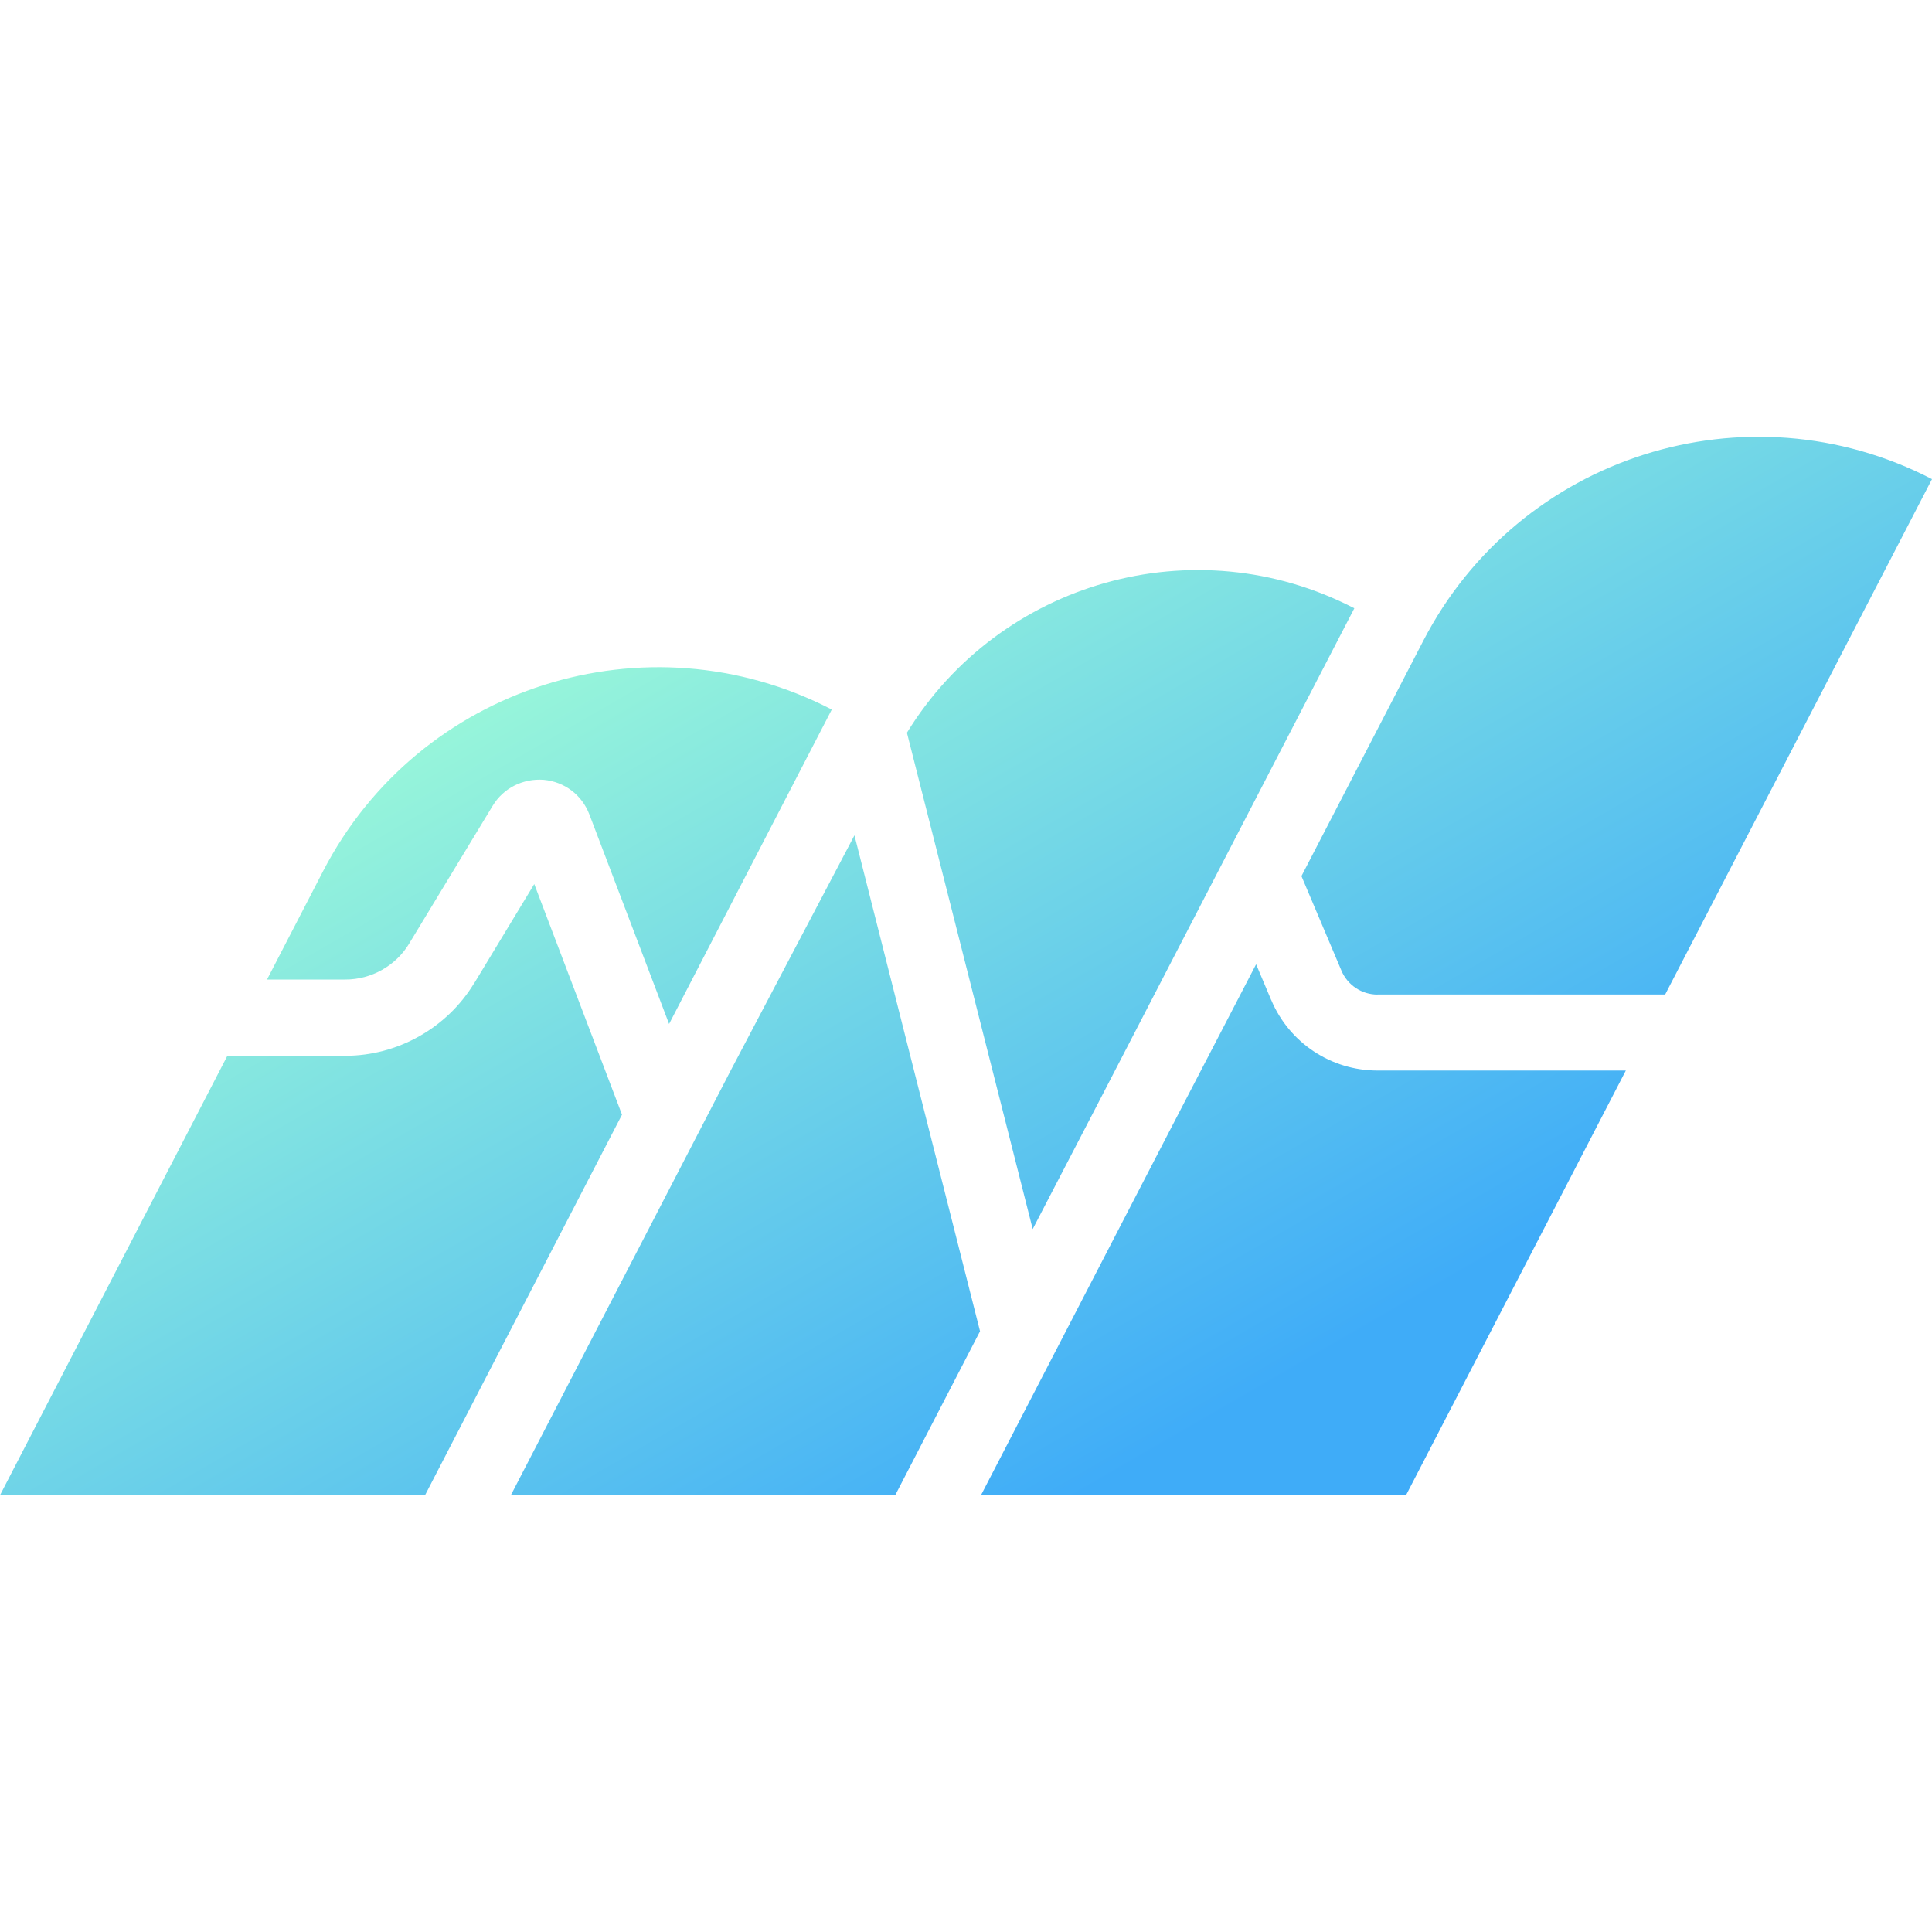
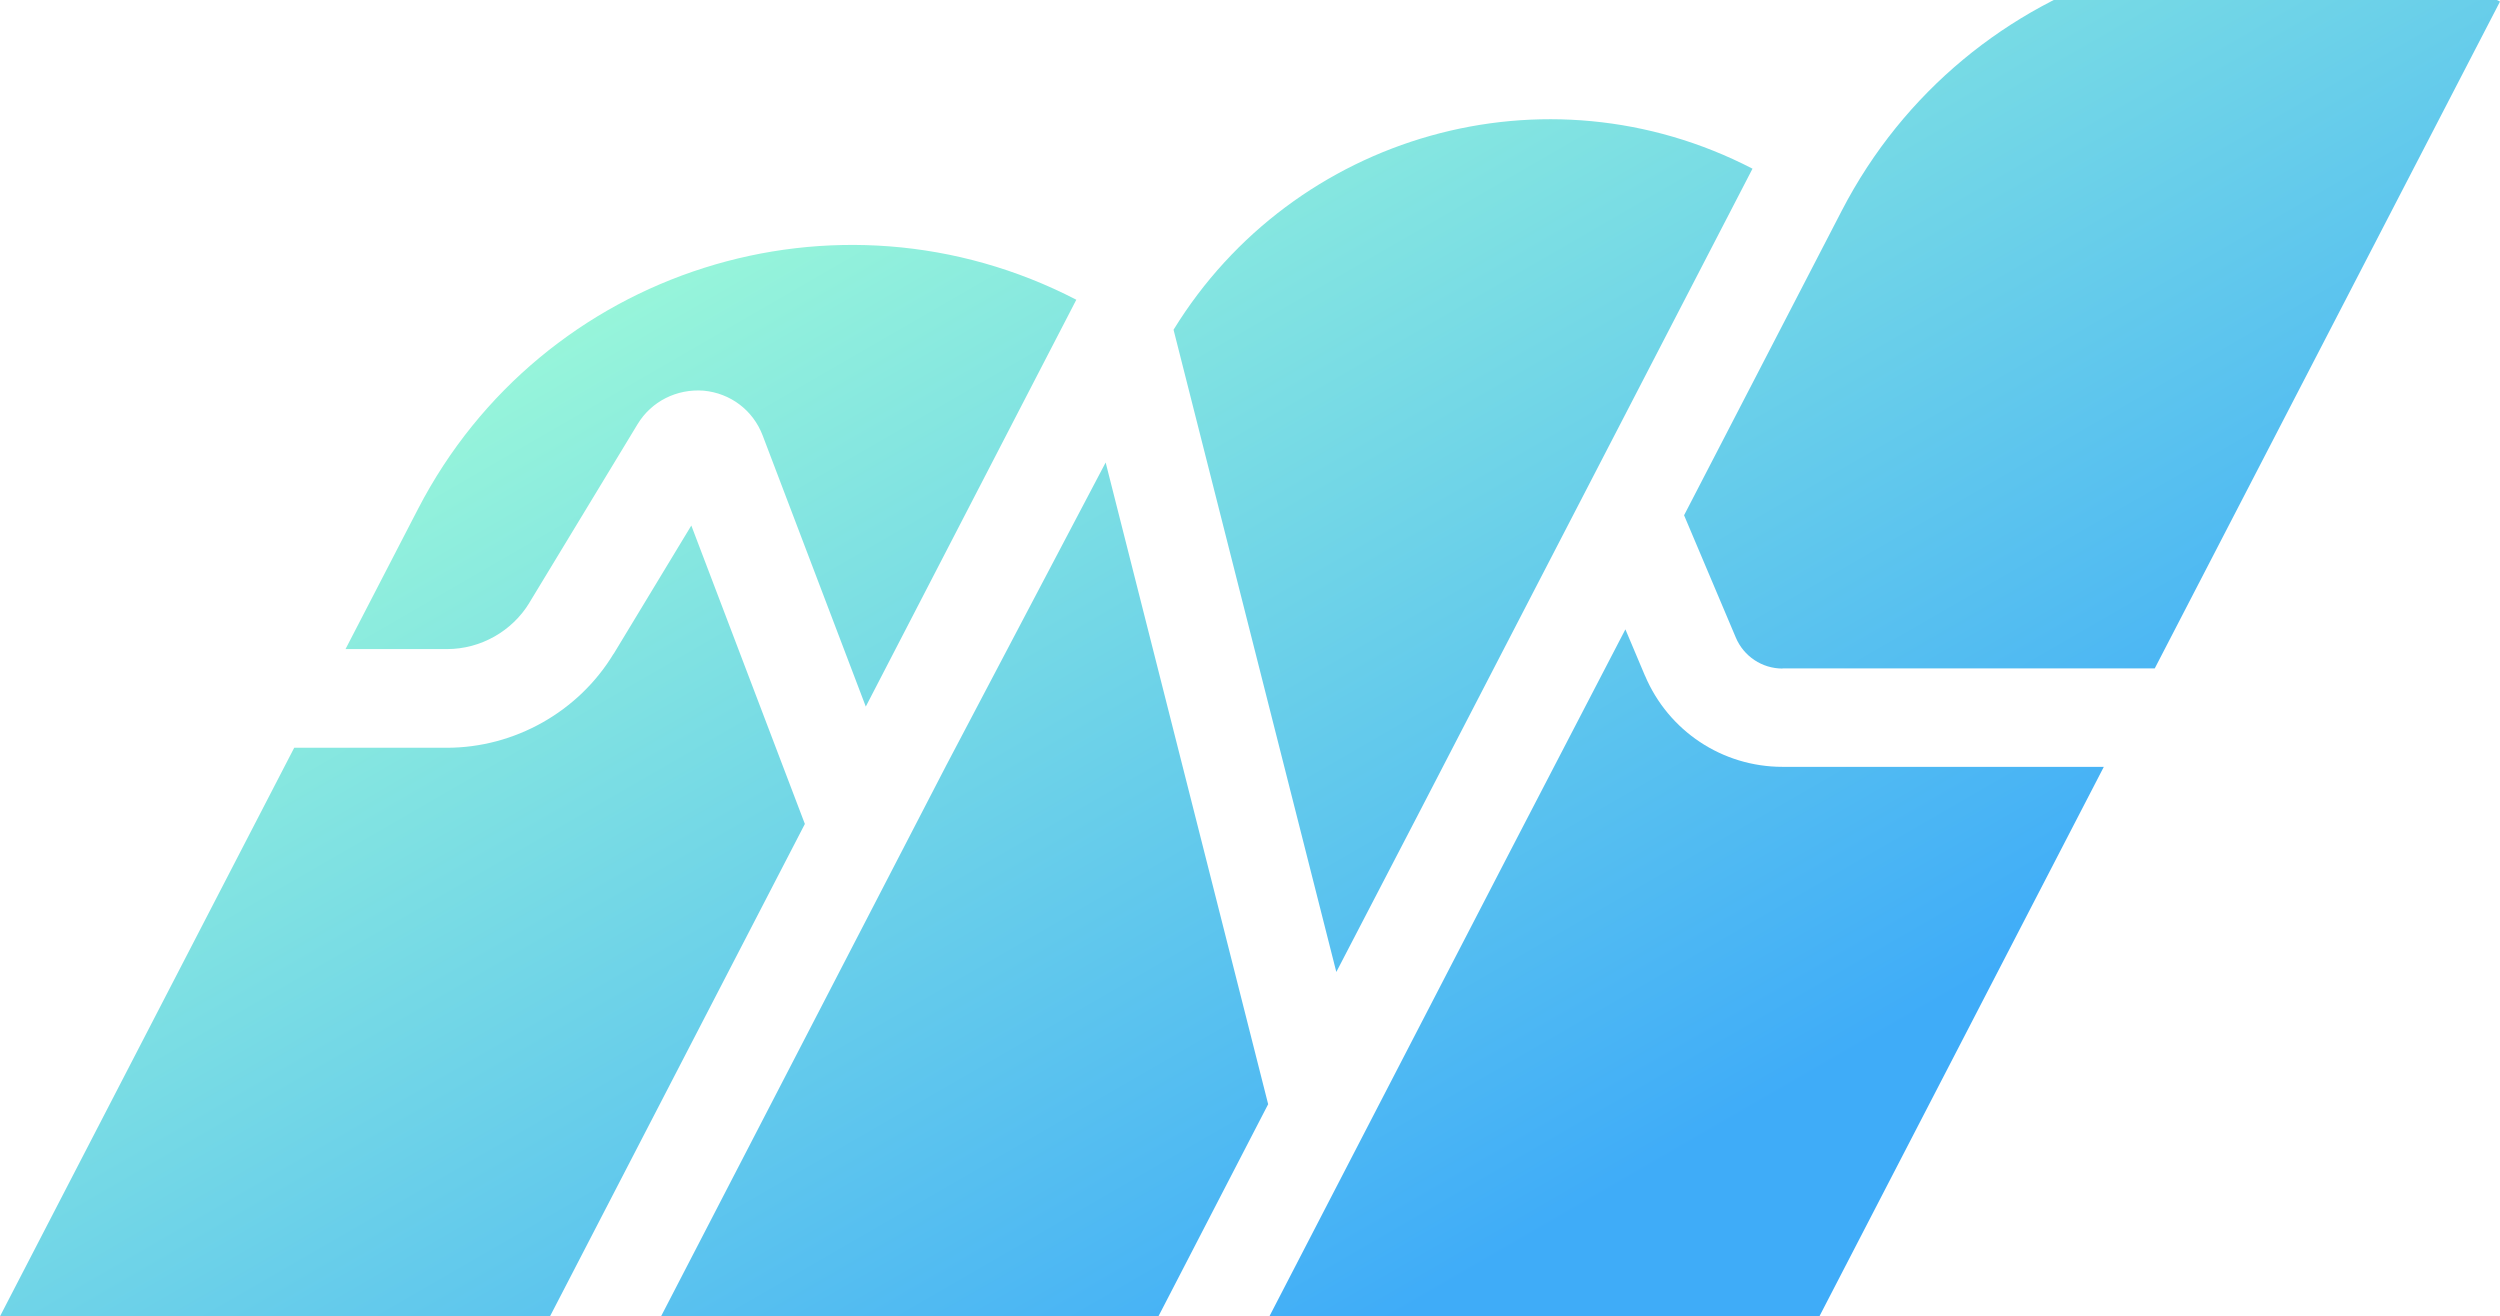
- <svg xmlns="http://www.w3.org/2000/svg" xmlns:xlink="http://www.w3.org/1999/xlink" id="_1" data-name="1" viewBox="0 0 190 190">
+ <svg xmlns="http://www.w3.org/2000/svg" xmlns:xlink="http://www.w3.org/1999/xlink" viewBox="0 47 190 100">
  <defs>
    <style>
-       .cls-1 {
-         fill: url(#New_Gradient_Swatch_1-2);
-       }
- 
-       .cls-2 {
-         fill: url(#New_Gradient_Swatch_1-6);
-       }
- 
-       .cls-3 {
-         fill: url(#New_Gradient_Swatch_1-3);
-       }
- 
-       .cls-4 {
-         fill: url(#New_Gradient_Swatch_1-5);
-       }
- 
-       .cls-5 {
-         fill: url(#New_Gradient_Swatch_1-4);
-       }
- 
-       .cls-6 {
-         fill: url(#New_Gradient_Swatch_1);
-       }
+       .cls-1 { fill: url(#g2); }
+       .cls-2 { fill: url(#g6); }
+       .cls-3 { fill: url(#g3); }
+       .cls-4 { fill: url(#g5); }
+       .cls-5 { fill: url(#g4); }
+       .cls-6 { fill: url(#g1); }
    </style>
-     <linearGradient id="New_Gradient_Swatch_1" data-name="New Gradient Swatch 1" x1="39.93" y1="58.68" x2="94.88" y2="153.75" gradientUnits="userSpaceOnUse">
+     <linearGradient id="g1" x1="39.93" y1="58.68" x2="94.88" y2="153.75" gradientUnits="userSpaceOnUse">
      <stop offset="0" stop-color="#a3ffd6" />
      <stop offset="1" stop-color="#3facf8" />
    </linearGradient>
-     <linearGradient id="New_Gradient_Swatch_1-2" data-name="New Gradient Swatch 1" x1="4.43" y1="79.2" x2="59.38" y2="174.28" xlink:href="#New_Gradient_Swatch_1" />
-     <linearGradient id="New_Gradient_Swatch_1-3" data-name="New Gradient Swatch 1" x1="84.26" y1="33.05" x2="139.22" y2="128.13" xlink:href="#New_Gradient_Swatch_1" />
-     <linearGradient id="New_Gradient_Swatch_1-4" data-name="New Gradient Swatch 1" x1="36.09" y1="60.89" x2="91.05" y2="155.97" xlink:href="#New_Gradient_Swatch_1" />
-     <linearGradient id="New_Gradient_Swatch_1-5" data-name="New Gradient Swatch 1" x1="76.84" y1="37.34" x2="131.79" y2="132.42" xlink:href="#New_Gradient_Swatch_1" />
-     <linearGradient id="New_Gradient_Swatch_1-6" data-name="New Gradient Swatch 1" x1="125.17" y1="9.4" x2="180.13" y2="104.48" xlink:href="#New_Gradient_Swatch_1" />
+     <linearGradient id="g2" x1="4.43" y1="79.2" x2="59.38" y2="174.28" xlink:href="#g1" />
+     <linearGradient id="g3" x1="84.26" y1="33.05" x2="139.22" y2="128.13" xlink:href="#g1" />
+     <linearGradient id="g4" x1="36.09" y1="60.89" x2="91.05" y2="155.97" xlink:href="#g1" />
+     <linearGradient id="g5" x1="76.84" y1="37.34" x2="131.79" y2="132.42" xlink:href="#g1" />
+     <linearGradient id="g6" x1="125.17" y1="9.4" x2="180.13" y2="104.48" xlink:href="#g1" />
  </defs>
  <path class="cls-6" d="M40.23,92.81l8.23-13.58c1.05-1.73,2.97-2.69,5.01-2.54,2.05.19,3.76,1.49,4.49,3.4l7.84,20.61,16-30.92c-18.21-9.43-40.61-2.31-50.03,15.9l-5.51,10.65h7.72c2.54,0,4.94-1.35,6.26-3.53Z" />
  <path class="cls-1" d="M46.63,96.69c-2.66,4.4-7.52,7.14-12.67,7.14h-11.6L0,147.04h41.8l19.37-37.42-8.63-22.68-5.9,9.75Z" />
  <path class="cls-3" d="M107.78,108.9l25.41-49.08c-15.72-8.14-34.88-2.61-44,12.24l12.37,48.81,6.22-11.97Z" />
  <polygon class="cls-5" points="71.92 105.16 50.24 147.04 88.04 147.04 96.38 130.92 84.03 82.15 71.92 105.16" />
  <path class="cls-4" d="M125.02,98.36l-1.49-3.53-8.57,16.5-18.48,35.7h41.8l21.61-41.75h-24.42c-4.57,0-8.67-2.72-10.45-6.93Z" />
  <path class="cls-2" d="M135.47,97.8h28.29l26.24-50.68c-18.21-9.43-40.61-2.31-50.03,15.9l-11.98,23.14,3.93,9.29c.6,1.43,2,2.36,3.55,2.36Z" />
</svg>
